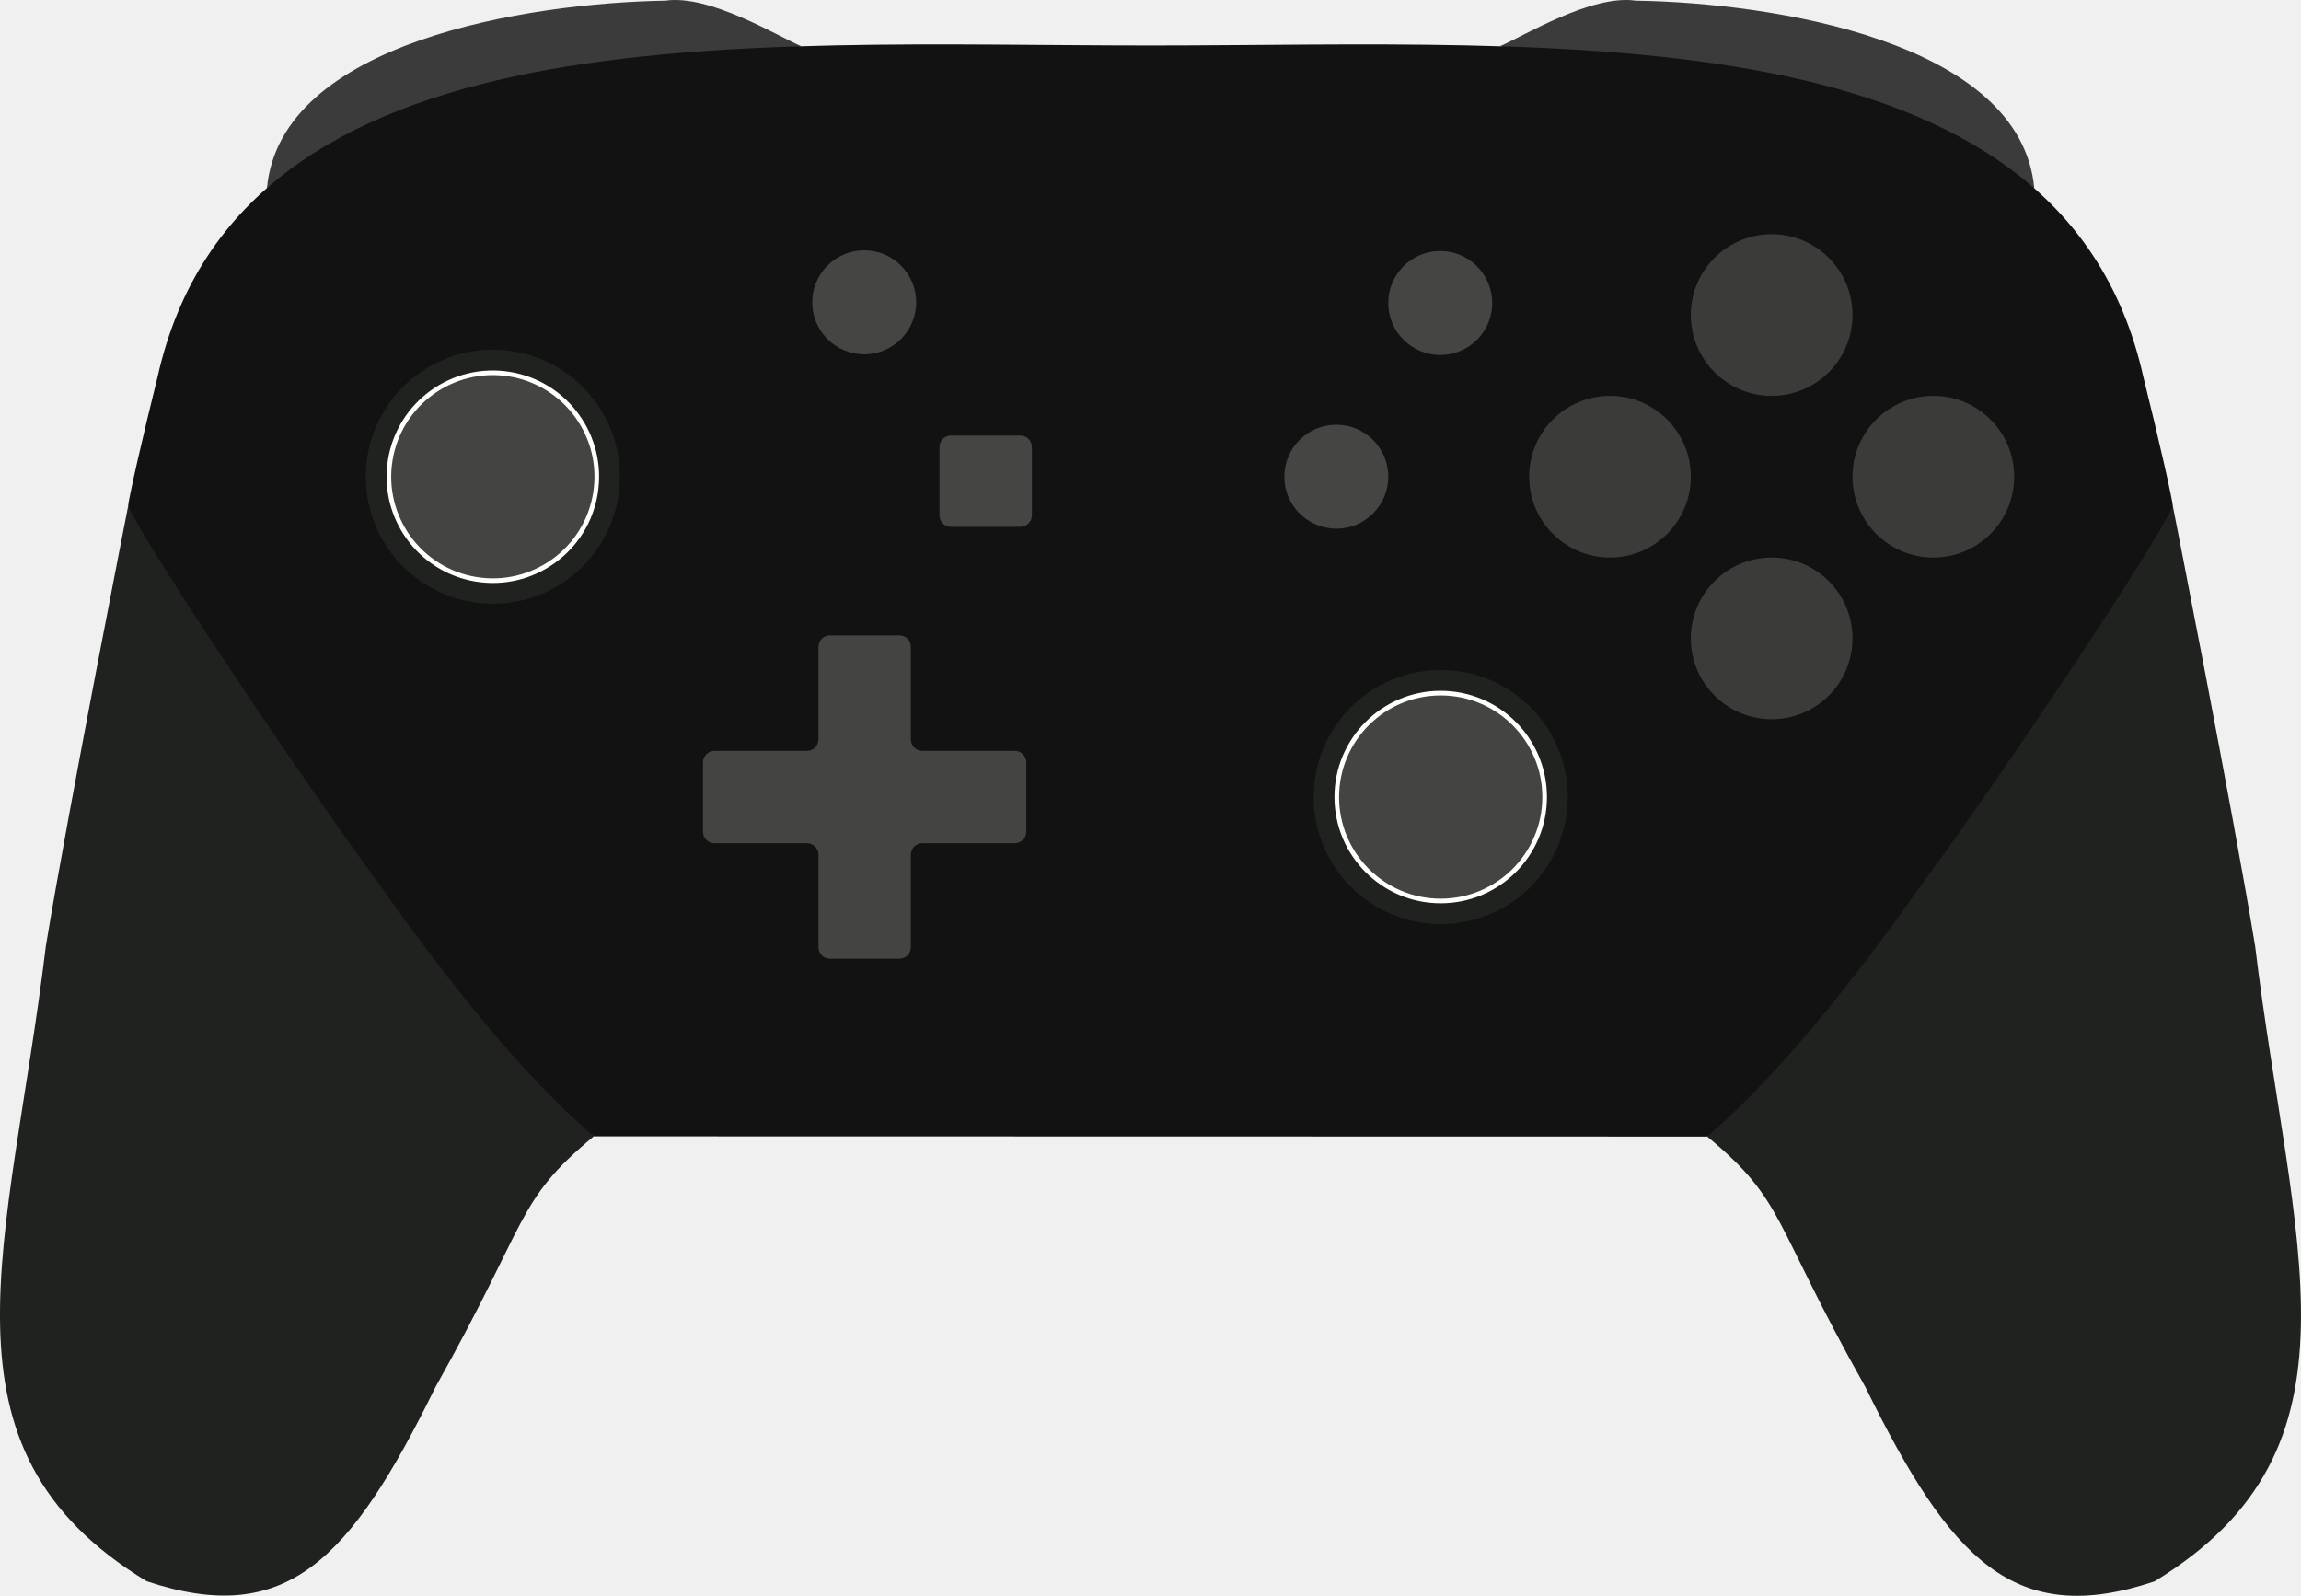
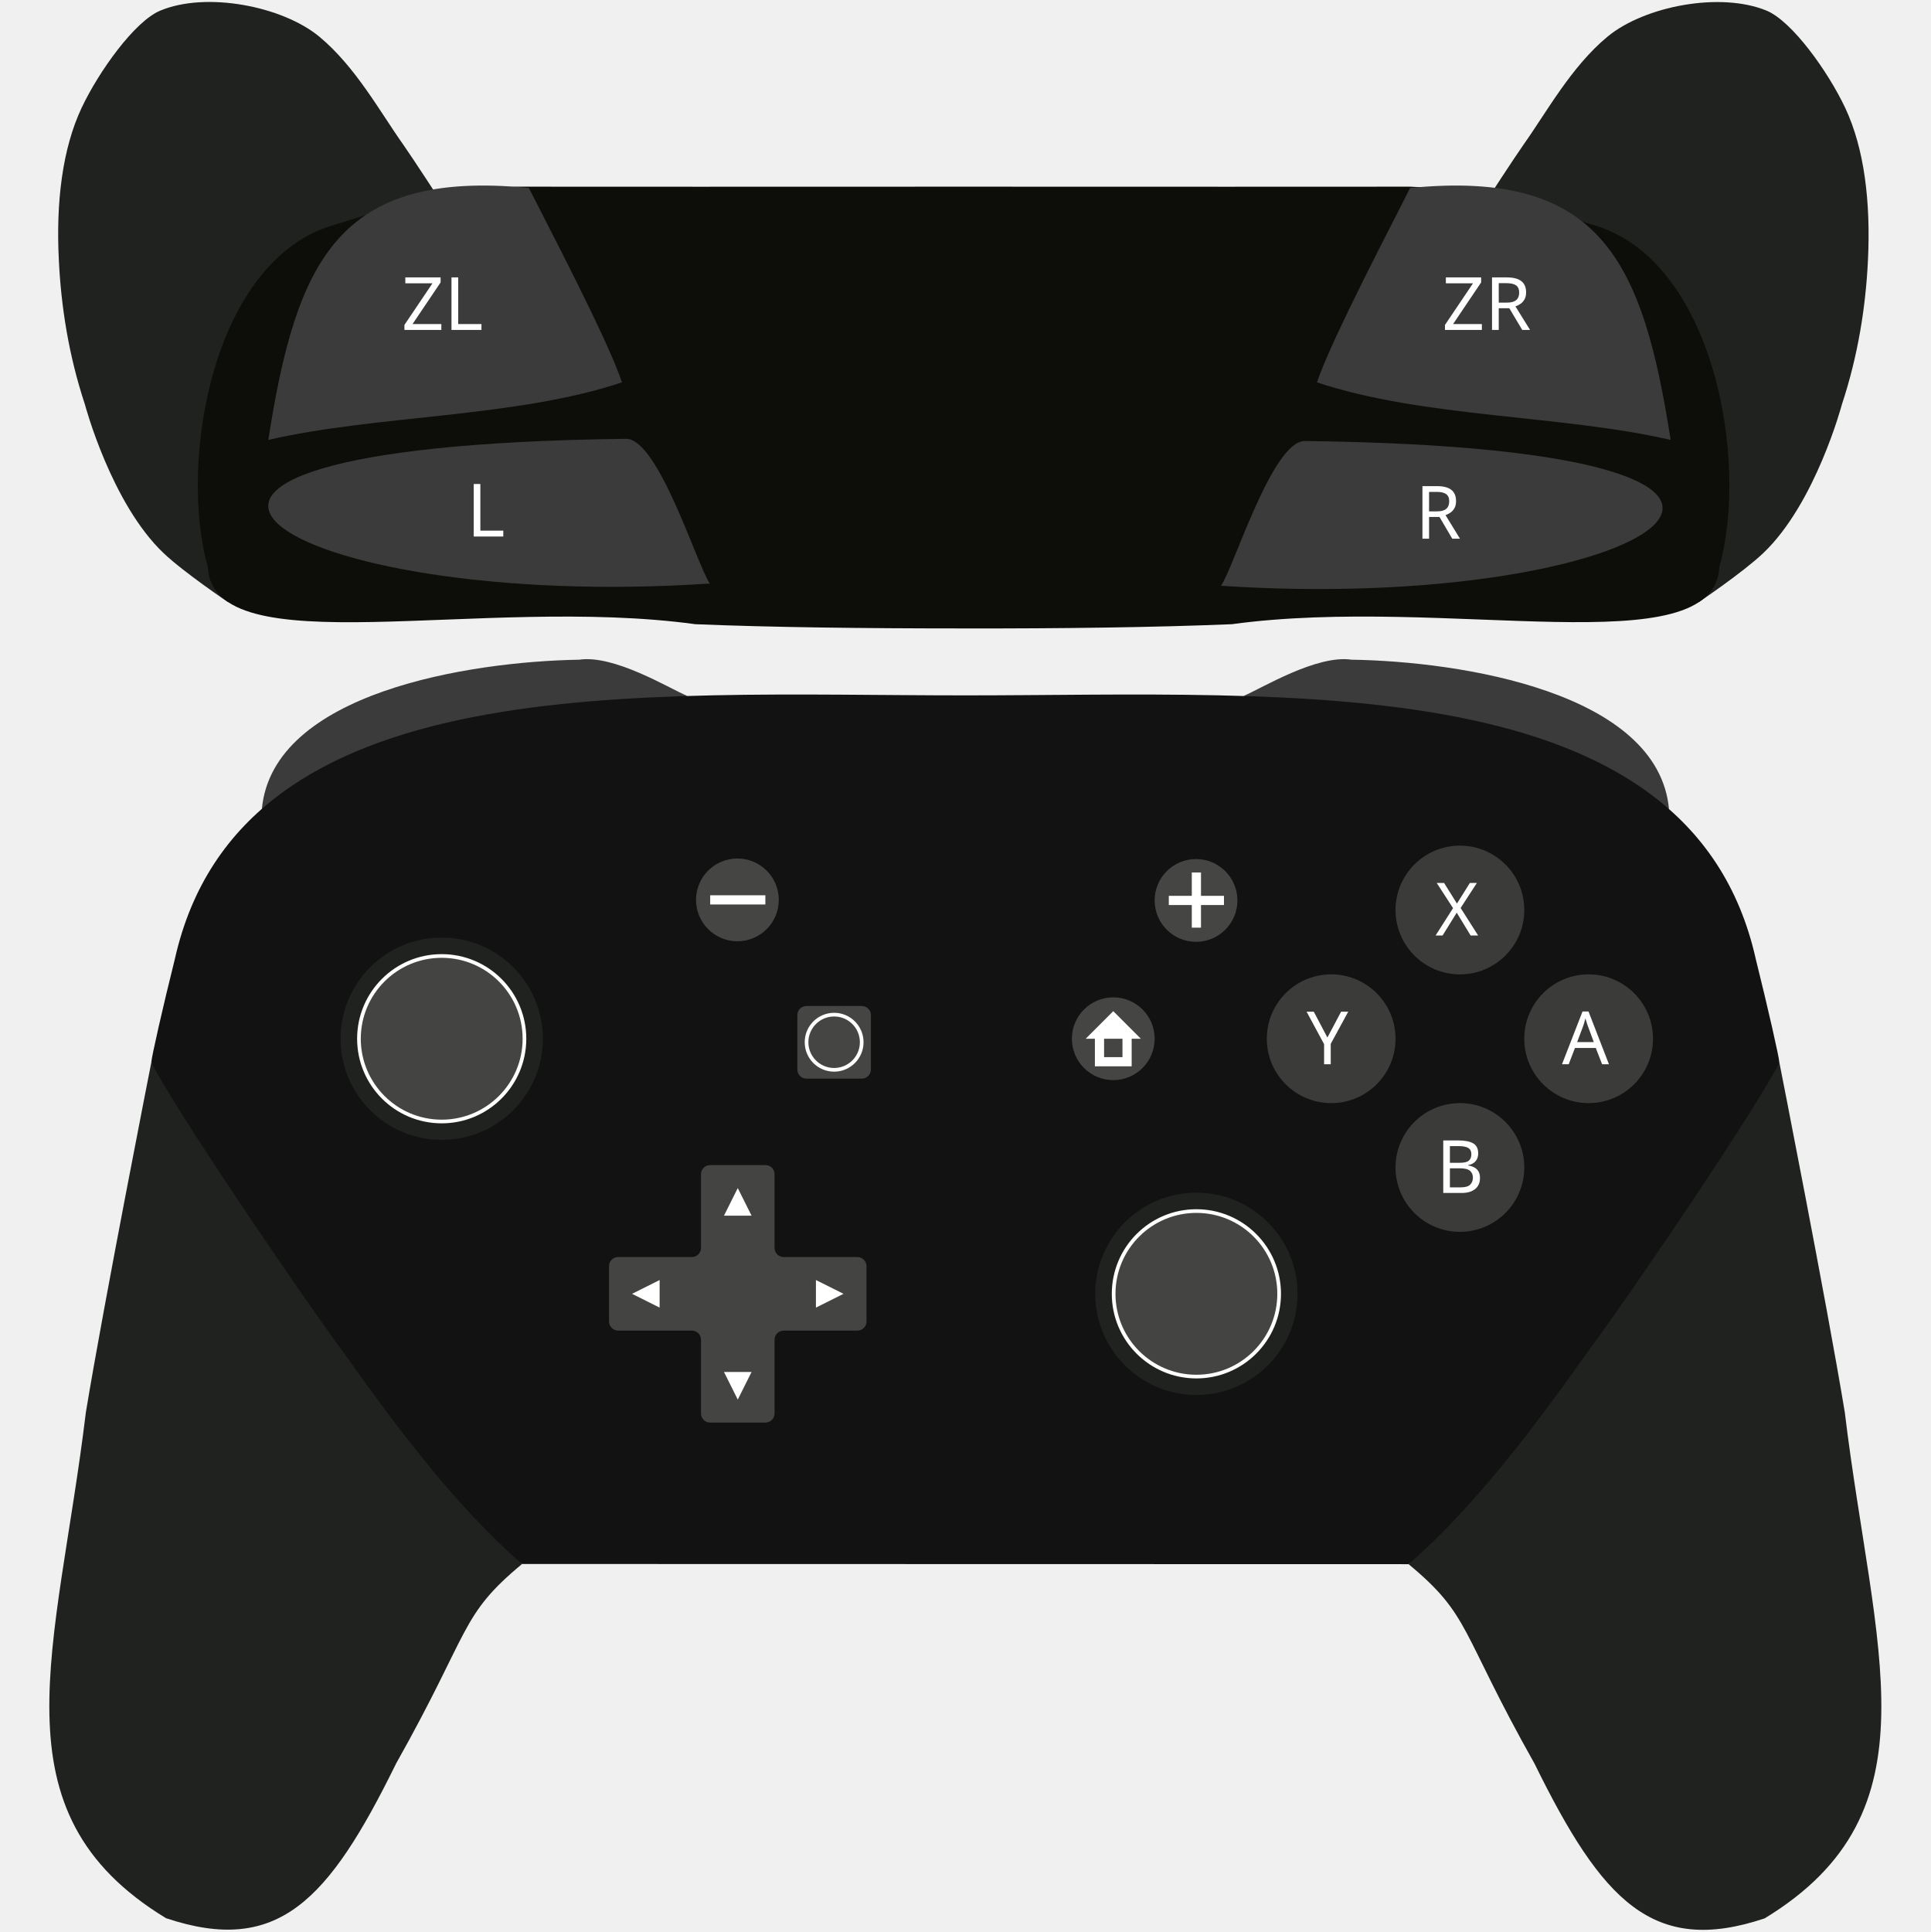
- <svg xmlns="http://www.w3.org/2000/svg" id="Layer_1" data-name="Layer 1" viewBox="0 0 996.25 690.92">
-   <defs>
-     <style>
-       .cls-1 {
-         stroke: #fff;
-         stroke-miterlimit: 10;
-         stroke-width: 2px;
-       }
- 
-       .cls-1, .cls-2 {
-         fill: #444542;
-       }
- 
-       .cls-3 {
-         fill: #3b3b3b;
-       }
- 
-       .cls-3, .cls-4, .cls-2, .cls-5, .cls-6, .cls-7 {
-         stroke-width: 0px;
-       }
- 
-       .cls-4 {
-         fill: #3b3c3a;
-       }
- 
-       .cls-5 {
-         fill: #454644;
-       }
- 
-       .cls-6 {
-         fill: #20221f;
-       }
- 
-       .cls-7 {
-         fill: #121212;
-       }
-     </style>
-   </defs>
+ <svg xmlns="http://www.w3.org/2000/svg" version="1.1" id="Layer_1" x="0px" y="0px" viewBox="0 0 1050 1050.5" style="enable-background:new 0 0 1050 1050.5;" xml:space="preserve">
+   <style type="text/css">
+ 	.st0{fill:#20221F;}
+ 	.st1{fill:#3B3B3B;}
+ 	.st2{fill:#121212;}
+ 	.st3{fill:#444542;}
+ 	.st4{fill:#FFFFFF;}
+ 	.st5{fill:#444542;stroke:#FFFFFF;stroke-width:2;stroke-miterlimit:10;}
+ 	.st6{fill:#454644;}
+ 	.st7{fill:#454644;stroke:#FFFFFF;stroke-width:2;stroke-miterlimit:10;}
+ 	.st8{fill:#3B3C3A;}
+ 	.st9{font-family:'Helvetica-Bold';}
+ 	.st10{font-size:40px;}
+ 	.st11{fill:#0D0D0A;}
+ </style>
  <g id="Front">
-     <path id="Right_Grip" data-name="Right Grip" class="cls-6" d="m739.17,492.09c34,28.2,27.6,35.9,68.5,108.5,36.7,74.7,64.4,104.4,125.1,84.1h0c95.3-57.9,59.3-145.3,43.6-275.2-10-60.6-35.6-190.3-35.6-190.3l-201.6,272.9Z" />
-     <path id="Left_Grip" data-name="Left Grip" class="cls-6" d="m55.47,219.19s-25.6,129.7-35.6,190.3c-15.7,129.9-51.7,217.2,43.6,275.1h0c60.8,20.3,88.4-9.4,125.1-84.1,40.9-72.7,34.5-80.3,68.5-108.5L55.47,219.19Z" />
-     <path id="Right_Bumper" data-name="Right Bumper" class="cls-3" d="m649.47,19.99c10.1-4.3,39.7-22.5,58.7-19.7,59.5.9,166.7,17.7,172.6,81.2" />
-     <path id="Left_Bumper" data-name="Left Bumper" class="cls-3" d="m115.57,81.49C121.47,18.09,228.57,1.29,288.17.29c19-2.8,48.6,15.4,58.7,19.7" />
-     <path id="Background" class="cls-7" d="m739.17,492.09c35.5-30.8,68.5-74.7,96-113.5,26.9-36.3,94.7-136.7,105.6-159.3,0-2.4-6.3-30.1-12.8-56.2C892.27,3.49,675.37,19.69,498.17,19.69S104.07,3.49,68.27,162.99c-6.5,26-12.8,53.8-12.8,56.2,10.9,22.6,78.8,123,105.6,159.3,27.5,38.8,60.5,82.8,96,113.5" />
-     <g id="Directional_Pad" data-name="Directional Pad">
-       <path id="Background-2" data-name="Background" class="cls-2" d="m439.37,325.09h-40c-2.8,0-5-2.2-5-5v-40c0-2.8-2.2-5-5-5h-30c-2.8,0-5,2.2-5,5v40c0,2.8-2.2,5-5,5h-40c-2.8,0-5,2.2-5,5v30c0,2.8,2.2,5,5,5h40c2.8,0,5,2.2,5,5v40c0,2.8,2.2,5,5,5h30c2.8,0,5-2.2,5-5v-40c0-2.8,2.2-5,5-5h40c2.8,0,5-2.2,5-5v-30c0-2.7-2.2-5-5-5Z" />
+     <path id="Right_Grip_00000028282943321285403220000008369785803052272051_" class="st0" d="M766,850.5   c34,28.2,27.6,35.9,68.5,108.5c36.7,74.7,64.4,104.4,125.1,84.1v0c95.3-57.9,59.3-145.3,43.6-275.2c-10-60.6-35.6-190.3-35.6-190.3   L766,850.5z" />
+     <path id="Left_Grip" class="st0" d="M82.3,577.6c0,0-25.6,129.7-35.6,190.3C31,897.8-5,985.1,90.3,1043v0   c60.8,20.3,88.4-9.4,125.1-84.1c40.9-72.7,34.5-80.3,68.5-108.5L82.3,577.6z" />
+     <path id="Right_Bumper_00000006710349871522532470000011078040965381267594_" class="st1" d="M676.3,378.4   c10.1-4.3,39.7-22.5,58.7-19.7c59.5,0.9,166.7,17.7,172.6,81.2" />
+     <path id="Left_Bumper_00000024680414077879639570000011759596763560342154_" class="st1" d="M142.4,439.9   c5.9-63.4,113-80.2,172.6-81.2c19-2.8,48.6,15.4,58.7,19.7" />
+     <path id="Background_00000141418846164053065470000016150094984198570163_" class="st2" d="M766,850.5   c35.5-30.8,68.5-74.7,96-113.5c26.9-36.3,94.7-136.7,105.6-159.3c0-2.4-6.3-30.1-12.8-56.2C919.1,361.9,702.2,378.1,525,378.1   c-177.4,0-394.1-16.2-429.9,143.3c-6.5,26-12.8,53.8-12.8,56.2c10.9,22.6,78.8,123,105.6,159.3c27.5,38.8,60.5,82.8,96,113.5" />
+     <g id="Directional_Pad">
+       <path id="Background_00000032628022449190479560000015279211462520783249_" class="st3" d="M466.2,683.5h-40c-2.8,0-5-2.2-5-5v-40    c0-2.8-2.2-5-5-5h-30c-2.8,0-5,2.2-5,5v40c0,2.8-2.2,5-5,5h-40c-2.8,0-5,2.2-5,5v30c0,2.8,2.2,5,5,5h40c2.8,0,5,2.2,5,5v40    c0,2.8,2.2,5,5,5h30c2.8,0,5-2.2,5-5v-40c0-2.8,2.2-5,5-5h40c2.8,0,5-2.2,5-5v-30C471.2,685.8,469,683.5,466.2,683.5z" />
+       <g id="Arrows">
+         <g>
+           <polygon class="st4" points="393.7,746 408.7,746 401.2,761     " />
+         </g>
+         <g>
+           <polygon class="st4" points="358.7,696 358.7,711 343.7,703.5     " />
+         </g>
+         <g>
+           <polygon class="st4" points="408.7,661 393.7,661 401.2,646     " />
+         </g>
+         <g>
+           <polygon class="st4" points="443.7,711 443.7,696 458.7,703.5     " />
+         </g>
+       </g>
    </g>
-     <g id="R_Thumbstick" data-name="R Thumbstick">
-       <circle id="Background-3" data-name="Background" class="cls-6" cx="623.77" cy="345.09" r="55" />
-       <circle id="Stick" class="cls-1" cx="623.77" cy="345.09" r="45" />
+     <g id="R_Thumbstick_00000152226188525111835500000011838297421350334865_">
+       <circle id="Background_00000035532849542660068350000006517224202948159422_" class="st0" cx="650.6" cy="703.5" r="55" />
+       <circle id="Stick" class="st5" cx="650.6" cy="703.5" r="45" />
    </g>
-     <g id="L_Thumbstick" data-name="L Thumbstick">
-       <circle id="Background-4" data-name="Background" class="cls-6" cx="213.37" cy="206.39" r="55" />
-       <circle id="Stick-2" data-name="Stick" class="cls-1" cx="213.37" cy="206.39" r="45" transform="translate(-24.53 383.95) rotate(-80.78)" />
+     <g id="L_Thumbstick_00000047032468231999382210000005512347386782594484_">
+       <circle id="Background_00000182502673988292164000000007125719133096369561_" class="st0" cx="240.2" cy="564.8" r="55" />
+       <circle id="Stick_00000075121990265259598900000000214370239054002365_" class="st5" cx="240.2" cy="564.8" r="45" />
    </g>
-     <g id="Minus_Button" data-name="Minus Button">
-       <circle id="_Background" data-name=" Background" class="cls-5" cx="374.17" cy="130.89" r="22.5" />
+     <g id="Minus_Button">
+       <circle id="_Background_00000120554951013892796430000015877571645746699662_" class="st6" cx="401" cy="489.3" r="22.5" />
+       <polyline id="Plus_00000039131319101621183460000006196023733899658629_" class="st4" points="386.2,491.8 386.2,486.8     416.2,486.8 416.2,491.8   " />
    </g>
-     <g id="Plus_Button" data-name="Plus Button">
-       <circle id="_Background-2" data-name=" Background" class="cls-5" cx="623.57" cy="131.19" r="22.5" />
+     <g id="Plus_Button">
+       <circle id="_Background" class="st6" cx="650.4" cy="489.6" r="22.5" />
+       <polygon id="Plus" class="st4" points="665.6,487.1 653.1,487.1 653.1,474.4 648.1,474.4 648.1,487.1 635.6,487.1 635.6,492.1     648.1,492.1 648.1,504.4 653.1,504.4 653.1,492.1 665.6,492.1   " />
    </g>
-     <g id="Home_Button" data-name="Home Button">
-       <circle id="_Background-3" data-name=" Background" class="cls-5" cx="578.57" cy="206.39" r="22.5" />
+     <g id="Home_Button_00000029758737660217614780000001403165237001195407_">
+       <circle id="_Background_00000132788487854287834010000009548421243227981499_" class="st6" cx="605.4" cy="564.8" r="22.5" />
+       <path id="Home" class="st4" d="M605.4,549.8l-15,15h5v15h20v-15h5L605.4,549.8z M610.4,574.8h-10v-10h10V574.8z" />
    </g>
-     <g id="Capture_Button" data-name="Capture Button">
-       <path class="cls-5" d="m441.77,228.09h-30c-2.8,0-5-2.2-5-5v-29.5c0-2.8,2.2-5,5-5h30c2.8,0,5,2.2,5,5v29.5c0,2.7-2.2,5-5,5Z" />
+     <g id="Capture_Button_00000105394663133565750060000017455731898661404072_">
+       <path class="st6" d="M468.6,586.5h-30c-2.8,0-5-2.2-5-5v-29.5c0-2.8,2.2-5,5-5h30c2.8,0,5,2.2,5,5v29.5    C473.6,584.2,471.4,586.5,468.6,586.5z" />
+       <circle class="st7" cx="453.6" cy="566.7" r="15" />
    </g>
-     <g id="Buttons">
-       <g id="A_Button" data-name="A Button">
-         <circle id="Background-5" data-name="Background" class="cls-4" cx="837.07" cy="206.39" r="35" />
+     <g id="Buttons_00000023239109225132251950000005218343074279628213_">
+       <g id="A_Button">
+         <circle id="Background_00000006699118933065716380000004636085088820886913_" class="st8" cx="863.9" cy="564.8" r="35" />
+         <text transform="matrix(1 0 0 1 849.4224 578.6607)" class="st4 st9 st10">A</text>
      </g>
-       <g id="X_Button" data-name="X Button">
-         <circle id="Background-6" data-name="Background" class="cls-4" cx="767.07" cy="136.39" r="35" />
+       <g id="X_Button">
+         <circle id="Background_00000083074713085756701790000016893839312974798515_" class="st8" cx="793.9" cy="494.8" r="35" />
+         <text transform="matrix(1 0 0 1 780.5266 508.6604)" class="st4 st9 st10">X</text>
      </g>
-       <g id="Y_Button" data-name="Y Button">
-         <circle id="Background-7" data-name="Background" class="cls-4" cx="697.07" cy="206.39" r="35" />
+       <g id="Y_Button_00000100344340438574137780000014238704828967683973_">
+         <circle id="Background_00000137100455694543496620000011124722786613194377_" class="st8" cx="723.9" cy="564.8" r="35" />
+         <text transform="matrix(1 0 0 1 710.5263 578.661)" class="st4 st9 st10">Y</text>
      </g>
-       <g id="B_Button" data-name="B Button">
-         <circle id="Background-8" data-name="Background" class="cls-4" cx="767.07" cy="276.39" r="35" />
+       <g id="B_Button_00000041994261956088037220000013468634544777304733_">
+         <circle id="Background_00000096038108578846046800000001873940014252420514_" class="st8" cx="793.9" cy="634.8" r="35" />
+         <text transform="matrix(1 0 0 1 780.9706 648.6605)" class="st4 st9 st10">B</text>
      </g>
    </g>
  </g>
+   <g id="Top_Down">
+     <path id="Left_Grip_00000026131988385328425370000016677941743356253314_" class="st0" d="M219.2,78.5   c-12.5-17.6-25.9-42.3-45.6-58.6C153.5,3.3,112.1-4.7,87.1,5.8c-13.9,5.8-33.4,33.1-42.7,52.8C33.9,80.9,30.4,109.9,32,141.4   c1.2,25.1,5.3,51.7,14.2,78.6c0,0,14.3,53.8,42.8,80.8c11.2,10.6,35,26.6,35,26.6l116-217.5C240,109.9,224.6,86.2,219.2,78.5z" />
+     <path id="Right_Grip_00000016782759094708820330000002450847065936193693_" class="st0" d="M828.6,78.5   c12.5-17.6,25.9-42.3,45.6-58.6c20.1-16.6,61.4-24.5,86.5-14.1c13.9,5.8,33.4,33.1,42.7,52.8c10.5,22.3,13.9,51.3,12.4,82.8   c-1.2,25.1-5.3,51.7-14.2,78.6c0,0-14.3,53.8-42.8,80.8c-11.2,10.6-35,26.6-35,26.6l-116-217.5C807.8,109.9,823.2,86.2,828.6,78.5z   " />
+     <path id="Background_00000169534857628063347190000007586592143875928969_" class="st11" d="M866,122.2   c66.3,18.7,85.1,128.8,69,186c-2.5,54.2-148.9,15.3-265.1,31.2c-41.1,1.7-91.8,2.4-145.9,2.3c-54.1,0-104.8-0.6-145.9-2.3   c-116.2-15.9-262.6,23.1-265.1-31.2c-16.1-57.1,2.6-167.3,69-186l60.5-18.8l38.9-1.9c40.2,0.1,142.8,0,242.7,0   c99.9,0,202.4,0.1,242.7,0l38.9,1.9L866,122.2z" />
+     <g id="ZL_Trigger_00000005254517714433203260000014117442438696169895_">
+       <path id="Background_00000111870097528015387240000017384507710402295183_" class="st1" d="M145.9,239.2    c15.2-97.4,38.1-147.2,141.7-137c8.2,16.4,43.3,83,50.6,105.7C280.6,227.2,204.7,225.6,145.9,239.2z" />
+       <text id="ZL_Trigger" transform="matrix(1.0139 0 0 1 218.3906 179.3992)" class="st4 st9 st10">ZL</text>
+     </g>
+     <g id="ZR_Trigger">
+       <path id="Background_00000133526766189752063450000016781240006605114763_" class="st1" d="M716.2,207.9    c7.4-22.7,42.5-89.3,50.6-105.7c103.7-10.2,126.5,39.6,141.7,137C849.8,225.6,773.8,227.2,716.2,207.9z" />
+       <text id="ZL_Trigger_00000000206350378518266660000001315160307759857328_" transform="matrix(1.0139 0 0 1 784.2356 179.3992)" class="st4 st9 st10">ZR</text>
+     </g>
+     <g id="R_Trigger_00000085939413106284991650000014018840000393673094_">
+       <path id="Background" class="st1" d="M664,318.5c7-10.1,27.8-78.4,45.4-78.7C1040.8,243.7,897.1,334,664,318.5z" />
+       <text id="R_Trigger" transform="matrix(1 0 0 1 769.6461 292.8947)" class="st4 st9 st10">R</text>
+     </g>
+     <g id="L_Trigger">
+       <path id="Background_00000043427985111927735300000011910735497762731703_" class="st1" d="M340.6,238.6    c17.6,0.3,38.4,68.6,45.4,78.7C152.9,332.8,9.2,242.6,340.6,238.6z" />
+       <text id="R_Trigger_00000092444210070373642420000009814634285137007748_" transform="matrix(1 0 0 1 253.7327 291.7279)" class="st4 st9 st10">L</text>
+     </g>
+   </g>
</svg>
